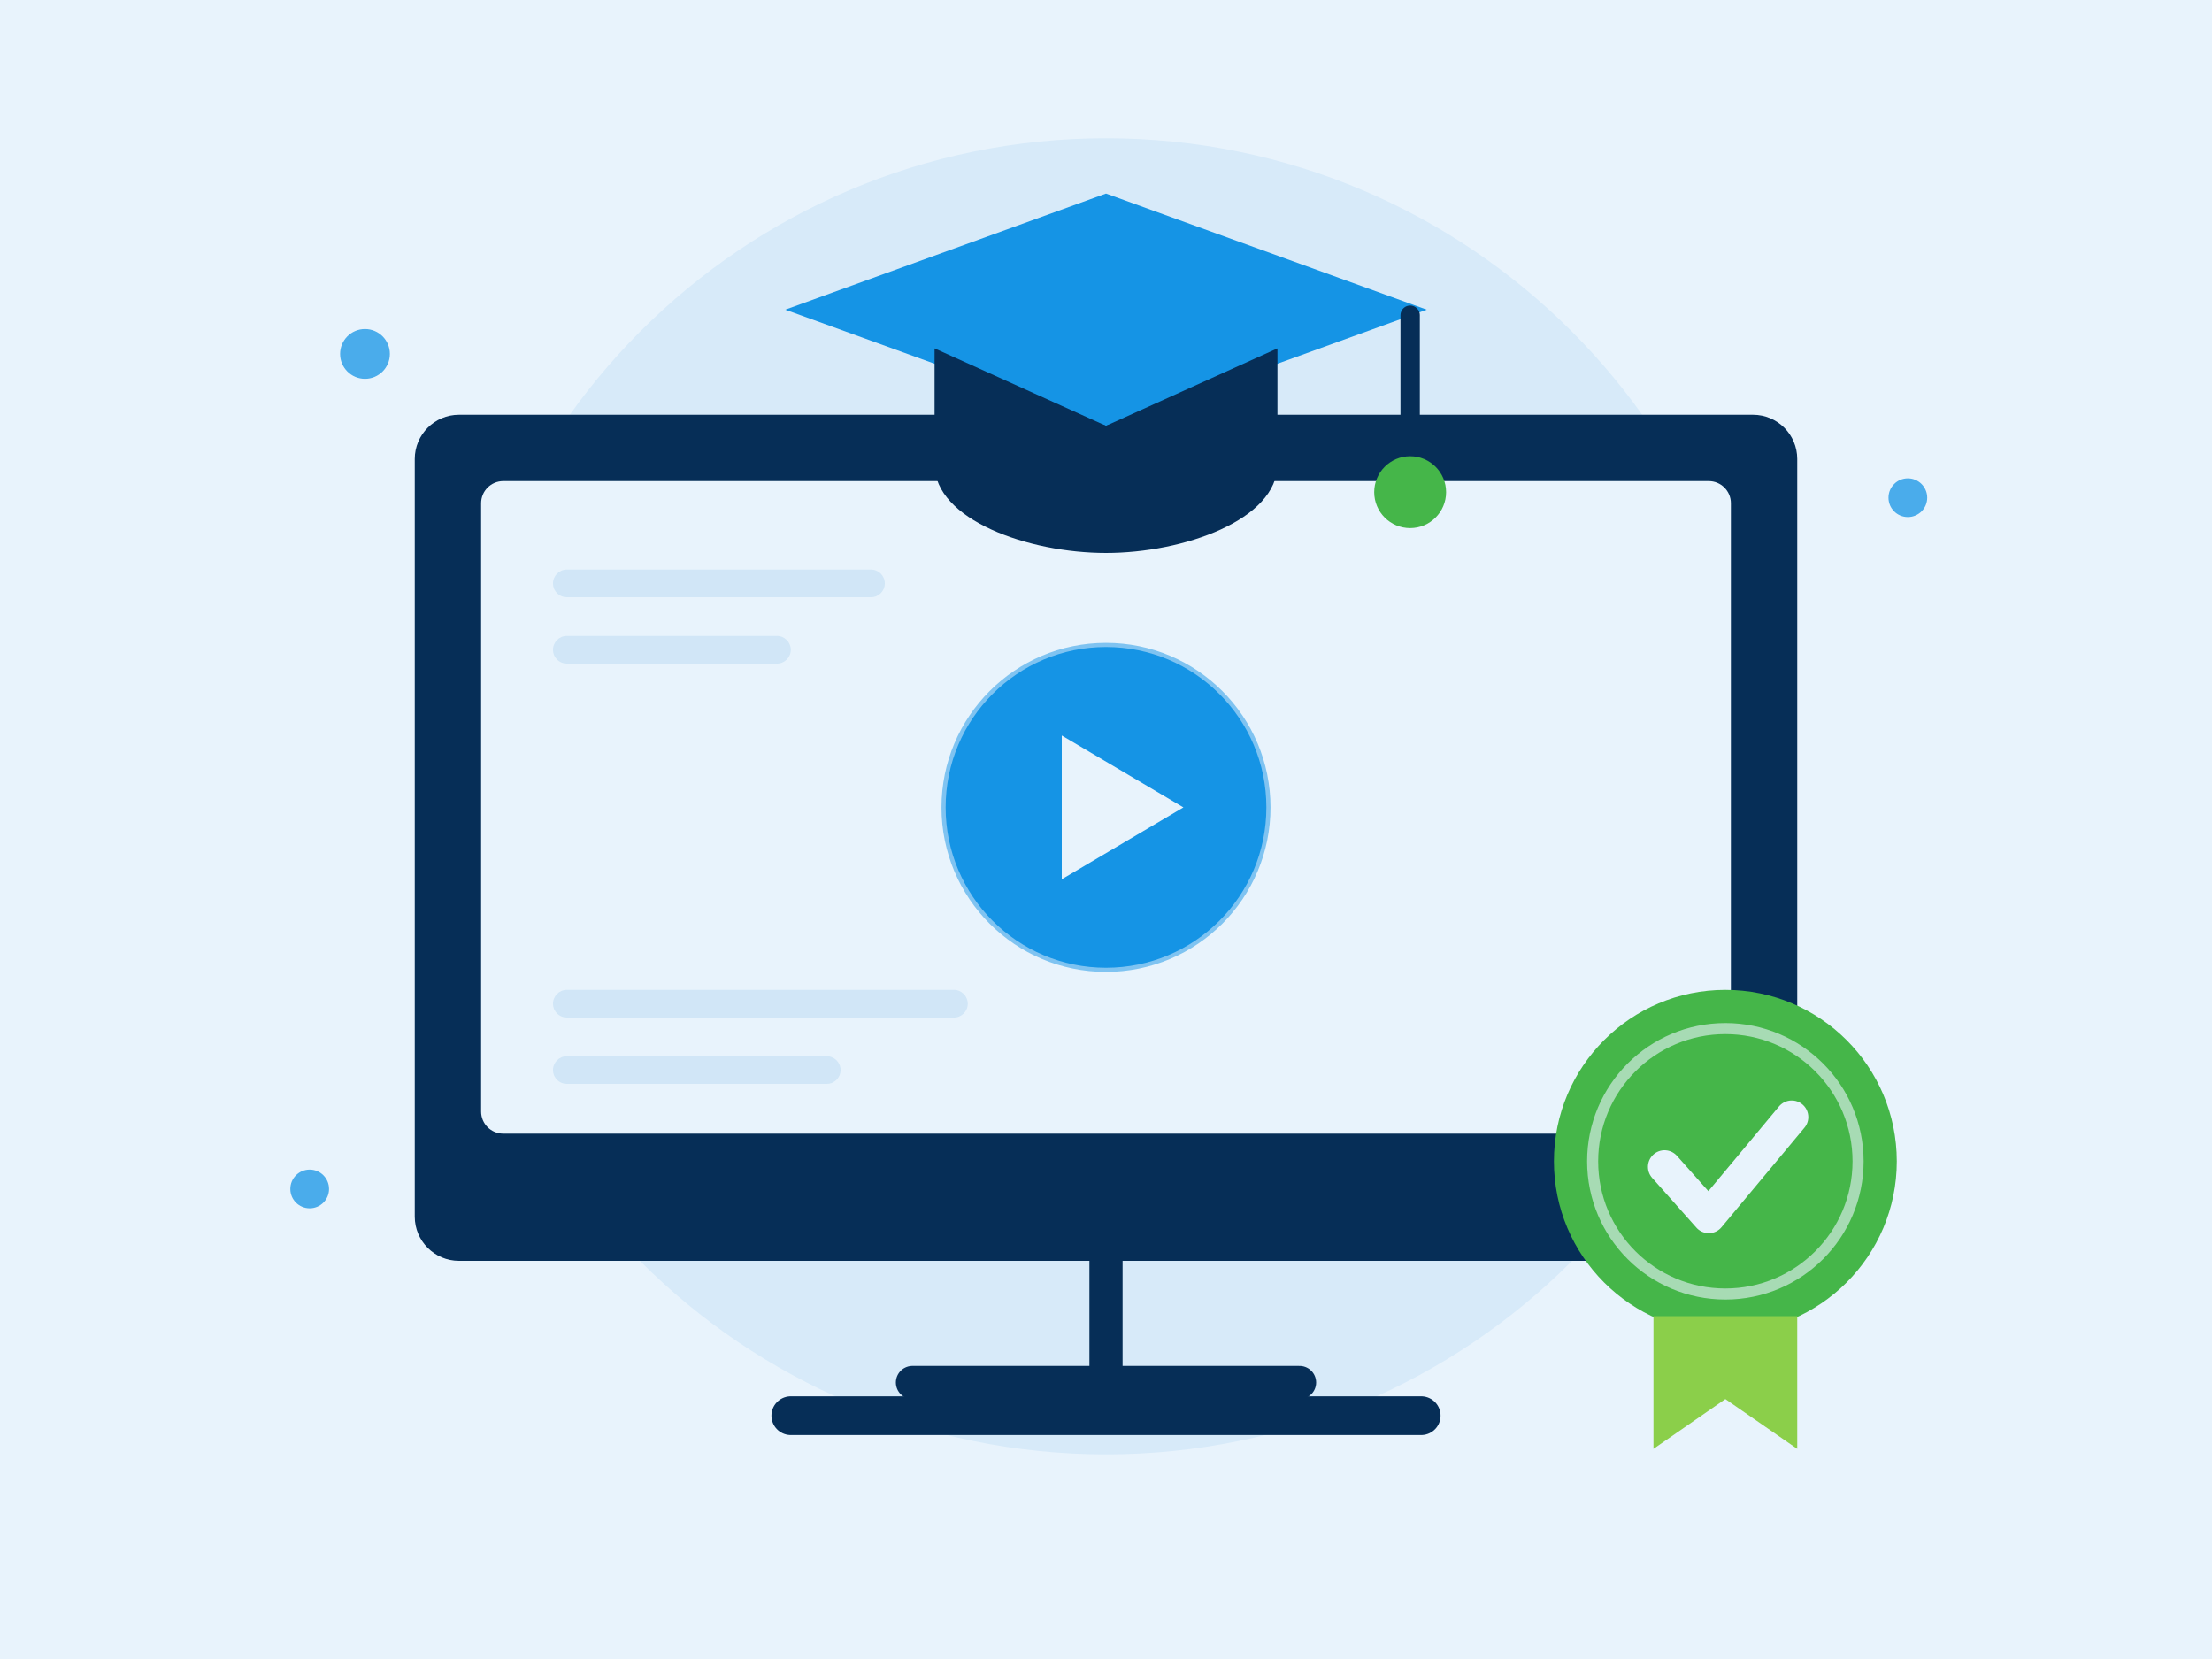
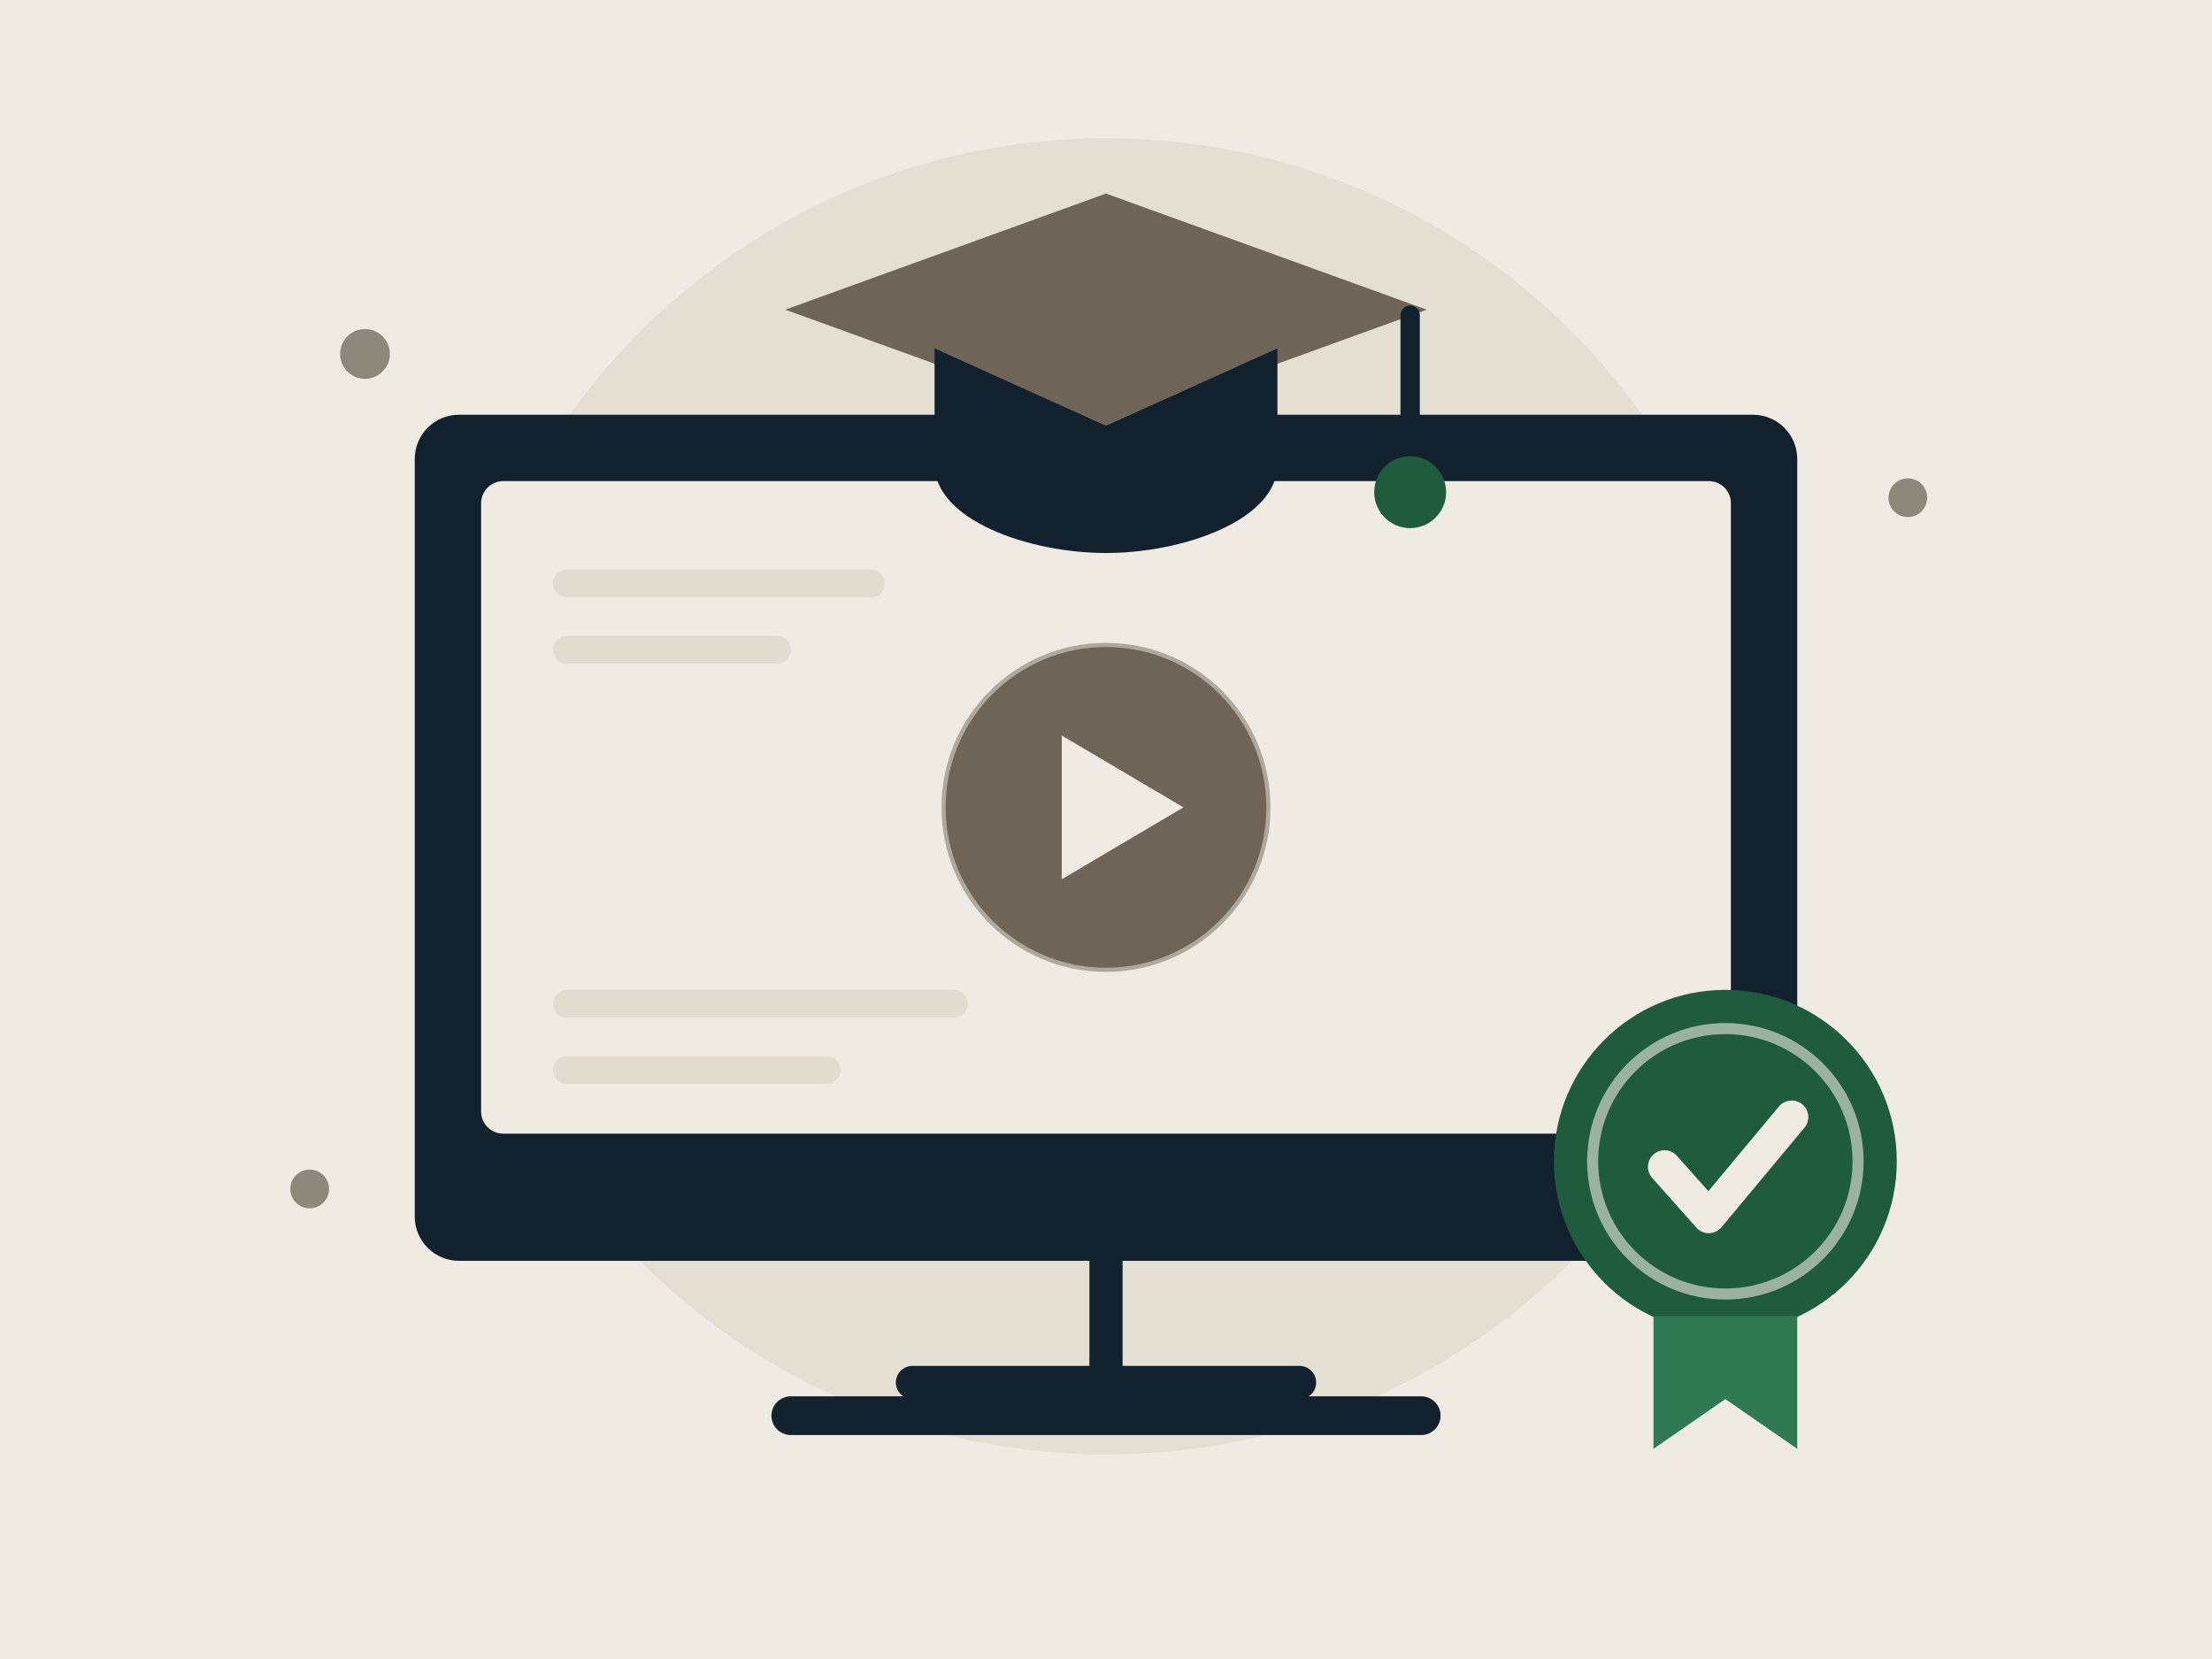
<svg xmlns="http://www.w3.org/2000/svg" viewBox="0 0 800 600" width="800" height="600" role="img" aria-label="Capacitación en línea con certificado">
  <style>
@keyframes latido{0%,100%{transform:scale(1)}50%{transform:scale(1.05)}}
@keyframes onda{0%{transform:scale(1);opacity:.5}100%{transform:scale(1.65);opacity:0}}
@keyframes entra{0%{transform:scale(.62);opacity:0}
  68%{transform:scale(1.07)}100%{transform:scale(1);opacity:1}}
#play{animation:latido 2.6s ease-in-out infinite}
#aro{animation:onda 2.6s ease-out infinite}
#sellocur{animation:entra .9s cubic-bezier(.34,1.56,.64,1) .3s both}
@media (prefers-reduced-motion:reduce){*{animation:none!important}}</style>
-   <rect width="800" height="600" fill="#E8F3FC" />
-   <circle cx="400" cy="288" r="238" fill="#D7EAF9" />
-   <rect x="150" y="150" width="500" height="306" rx="16" fill="#062E57" />
-   <rect x="174" y="174" width="452" height="236" rx="8" fill="#E8F3FC" />
-   <path d="M330 500 H470 M400 456 V500" stroke="#062E57" stroke-width="12" stroke-linecap="round" />
-   <path d="M286 512 H514" stroke="#062E57" stroke-width="14" stroke-linecap="round" />
-   <circle id="aro" cx="400" cy="292" r="58" fill="none" stroke="#1594E5" stroke-width="3" opacity=".5" style="transform-origin:400px 292px" />
-   <circle id="play" cx="400" cy="292" r="58" fill="#1594E5" style="transform-origin:400px 292px" />
-   <path d="M384 266 L428 292 L384 318 Z" fill="#E8F3FC" />
-   <rect x="200" y="206" width="120" height="10" rx="5" fill="#B9D9F2" opacity=".5" />
-   <rect x="200" y="230" width="86" height="10" rx="5" fill="#B9D9F2" opacity=".5" />
-   <rect x="200" y="358" width="150" height="10" rx="5" fill="#B9D9F2" opacity=".5" />
-   <rect x="200" y="382" width="104" height="10" rx="5" fill="#B9D9F2" opacity=".5" />
+   <rect width="800" height="600" fill="#EFEBE2" />
+   <circle cx="400" cy="288" r="238" fill="#E4DFD3" />
+   <rect x="150" y="150" width="500" height="306" rx="16" fill="#12212E" />
+   <rect x="174" y="174" width="452" height="236" rx="8" fill="#EFEBE2" />
+   <path d="M330 500 H470 M400 456 V500" stroke="#12212E" stroke-width="12" stroke-linecap="round" />
+   <path d="M286 512 H514" stroke="#12212E" stroke-width="14" stroke-linecap="round" />
+   <circle id="aro" cx="400" cy="292" r="58" fill="none" stroke="#6E6558" stroke-width="3" opacity=".5" style="transform-origin:400px 292px" />
+   <circle id="play" cx="400" cy="292" r="58" fill="#6E6558" style="transform-origin:400px 292px" />
+   <path d="M384 266 L428 292 L384 318 Z" fill="#EFEBE2" />
+   <rect x="200" y="206" width="120" height="10" rx="5" fill="#D3CCBE" opacity=".5" />
+   <rect x="200" y="230" width="86" height="10" rx="5" fill="#D3CCBE" opacity=".5" />
+   <rect x="200" y="358" width="150" height="10" rx="5" fill="#D3CCBE" opacity=".5" />
+   <rect x="200" y="382" width="104" height="10" rx="5" fill="#D3CCBE" opacity=".5" />
  <g transform="translate(400 116)">
-     <path d="M0 -46 L116 -4 L0 38 L-116 -4 Z" fill="#1594E5" />
-     <path d="M-62 10 V52 C-62 72 -28 84 0 84 C28 84 62 72 62 52 V10 L0 38 Z" fill="#062E57" />
-     <path d="M110 -2 V54" stroke="#062E57" stroke-width="7" stroke-linecap="round" />
-     <circle cx="110" cy="62" r="13" fill="#45B649" />
+     <path d="M0 -46 L116 -4 L0 38 L-116 -4 Z" fill="#6E6558" />
+     <path d="M-62 10 V52 C-62 72 -28 84 0 84 C28 84 62 72 62 52 V10 L0 38 Z" fill="#12212E" />
+     <path d="M110 -2 V54" stroke="#12212E" stroke-width="7" stroke-linecap="round" />
+     <circle cx="110" cy="62" r="13" fill="#1F5C3D" />
  </g>
  <g transform="translate(624 420)">
    <g id="sellocur">
-       <circle cx="0" cy="0" r="62" fill="#45B649" />
-       <circle cx="0" cy="0" r="48" fill="none" stroke="#E8F3FC" stroke-width="4" opacity=".6" />
-       <path d="M-22 2 L-6 20 L24 -16" fill="none" stroke="#E8F3FC" stroke-width="12" stroke-linecap="round" stroke-linejoin="round" />
-       <path d="M-26 56 L-26 104 L0 86 L26 104 L26 56" fill="#8BCF4A" />
+       <circle cx="0" cy="0" r="62" fill="#1F5C3D" />
+       <circle cx="0" cy="0" r="48" fill="none" stroke="#EFEBE2" stroke-width="4" opacity=".6" />
+       <path d="M-22 2 L-6 20 L24 -16" fill="none" stroke="#EFEBE2" stroke-width="12" stroke-linecap="round" stroke-linejoin="round" />
+       <path d="M-26 56 L-26 104 L0 86 L26 104 L26 56" fill="#2F7A52" />
    </g>
  </g>
-   <circle cx="132" cy="128" r="9" fill="#1594E5" opacity=".75" />
-   <circle cx="690" cy="180" r="7" fill="#1594E5" opacity=".75" />
-   <circle cx="112" cy="430" r="7" fill="#1594E5" opacity=".75" />
+   <circle cx="132" cy="128" r="9" fill="#6E6558" opacity=".75" />
+   <circle cx="690" cy="180" r="7" fill="#6E6558" opacity=".75" />
+   <circle cx="112" cy="430" r="7" fill="#6E6558" opacity=".75" />
</svg>
